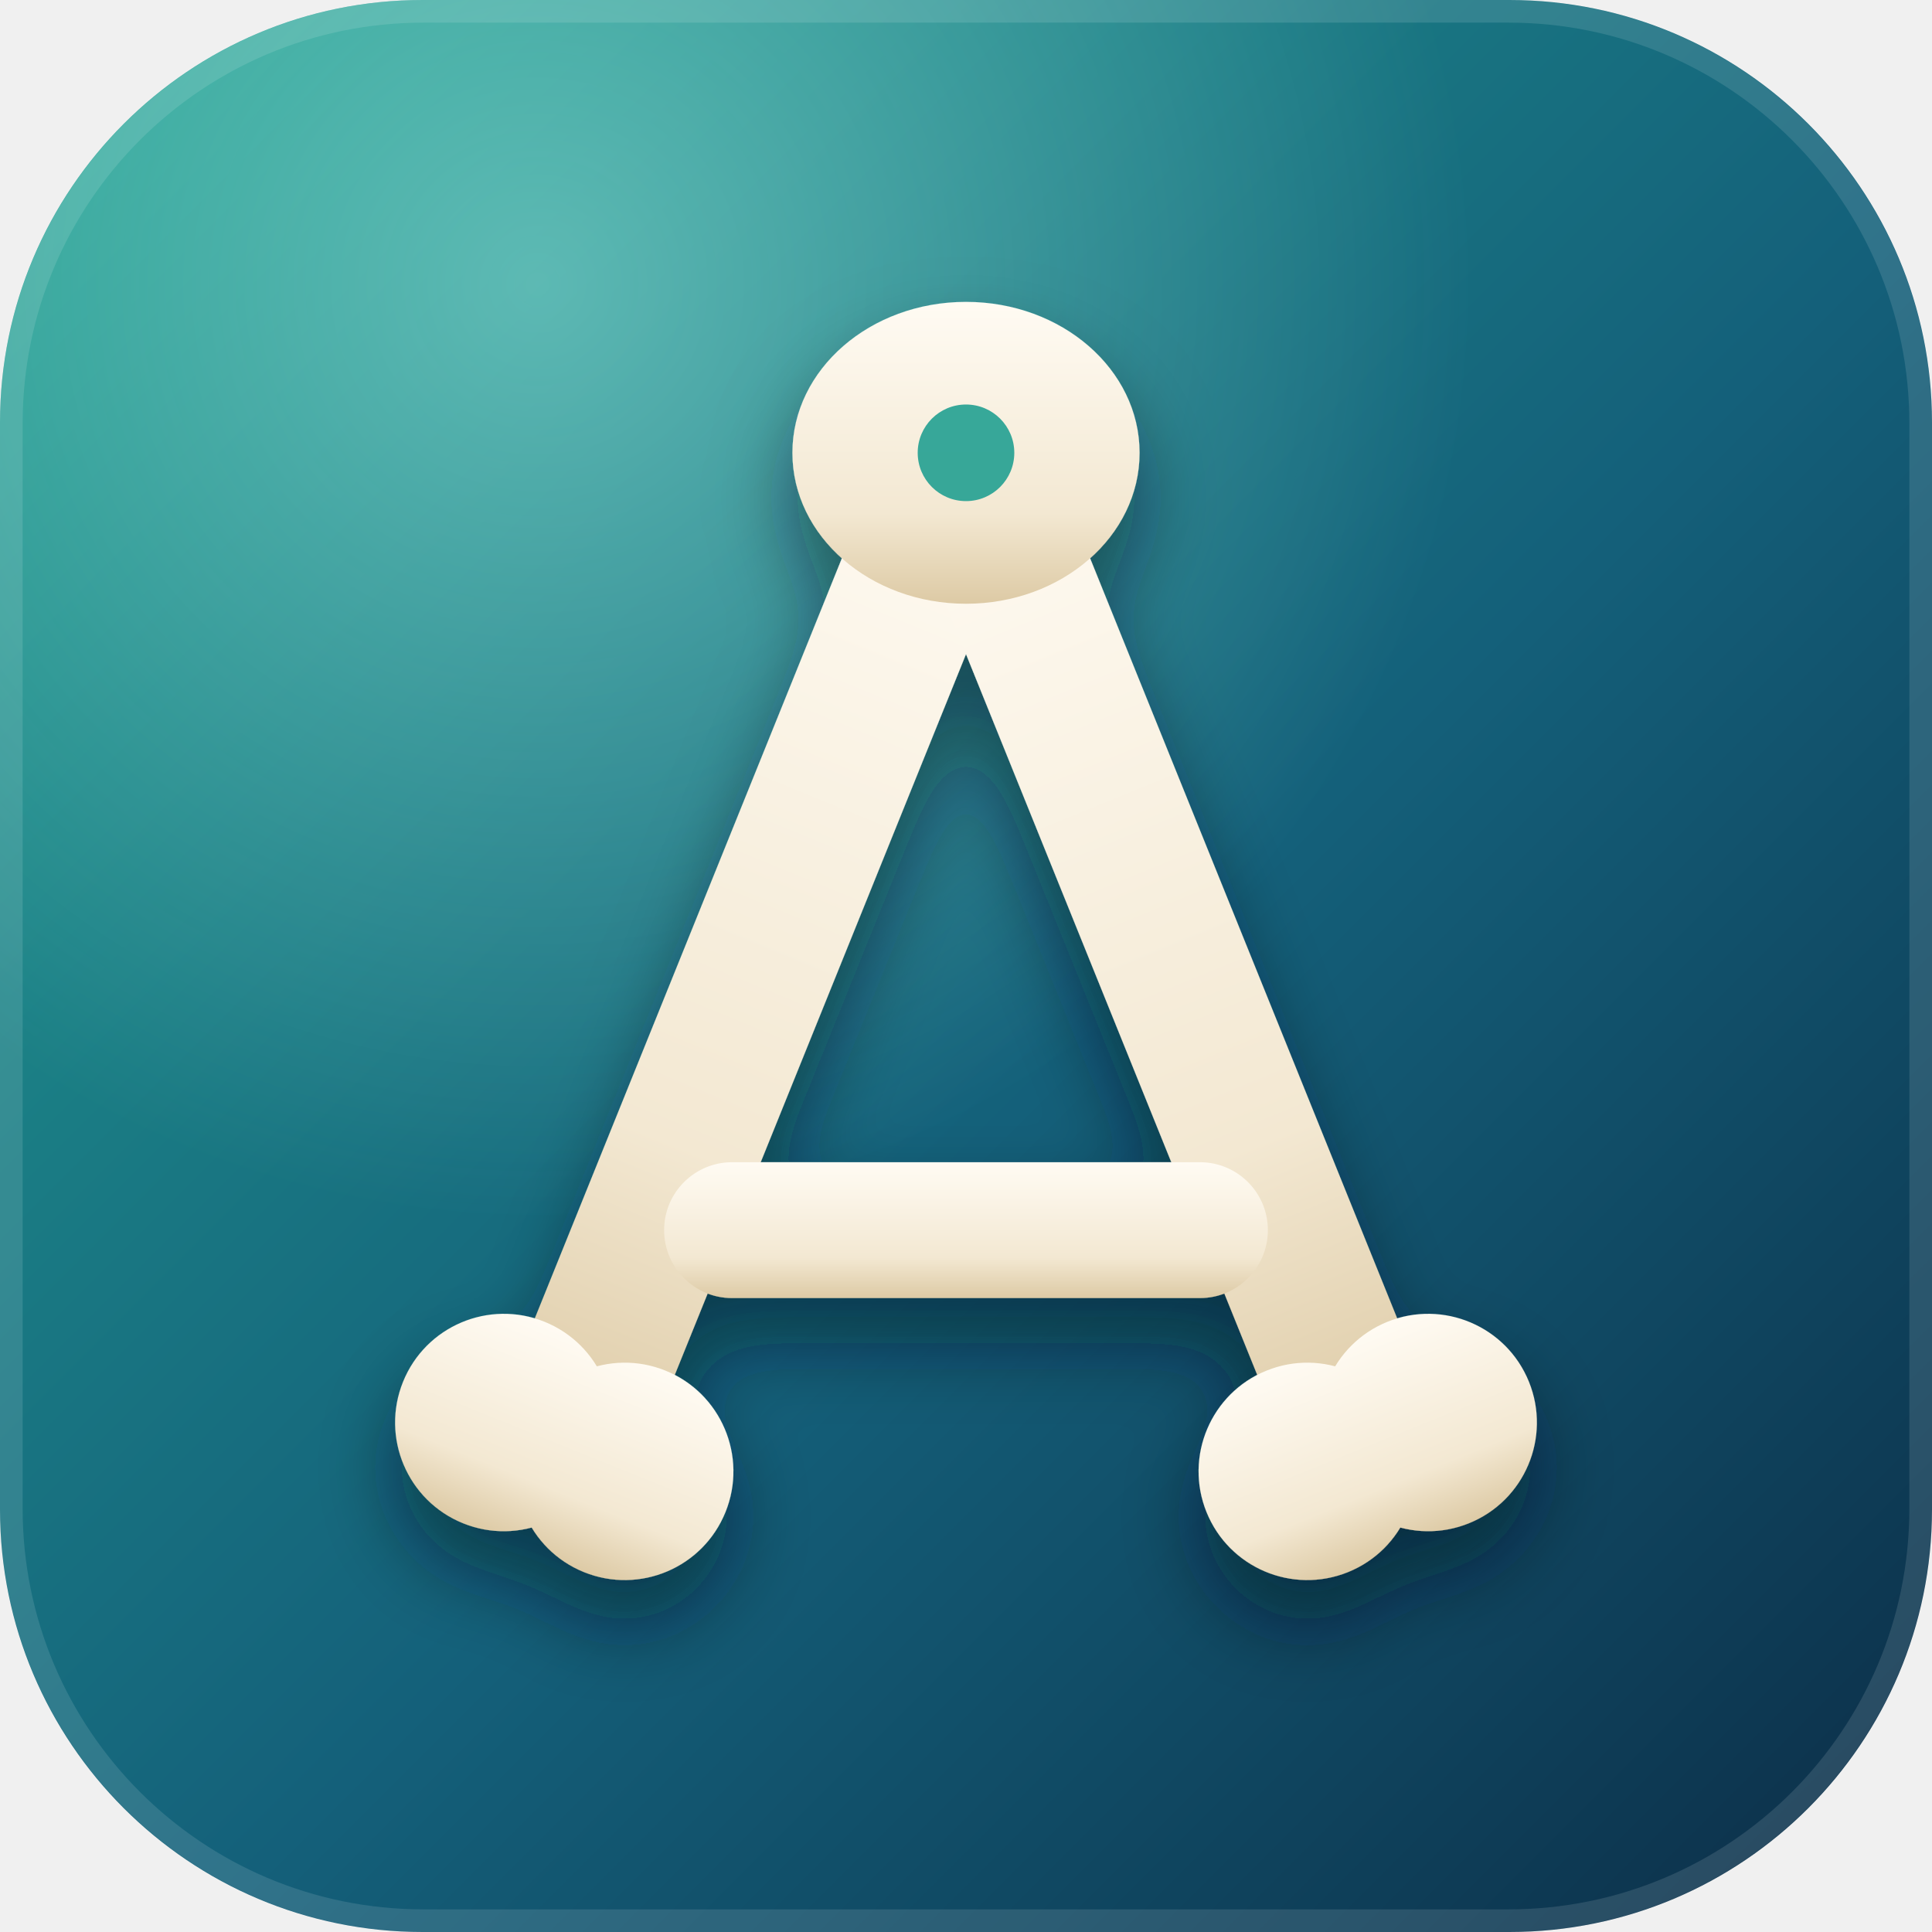
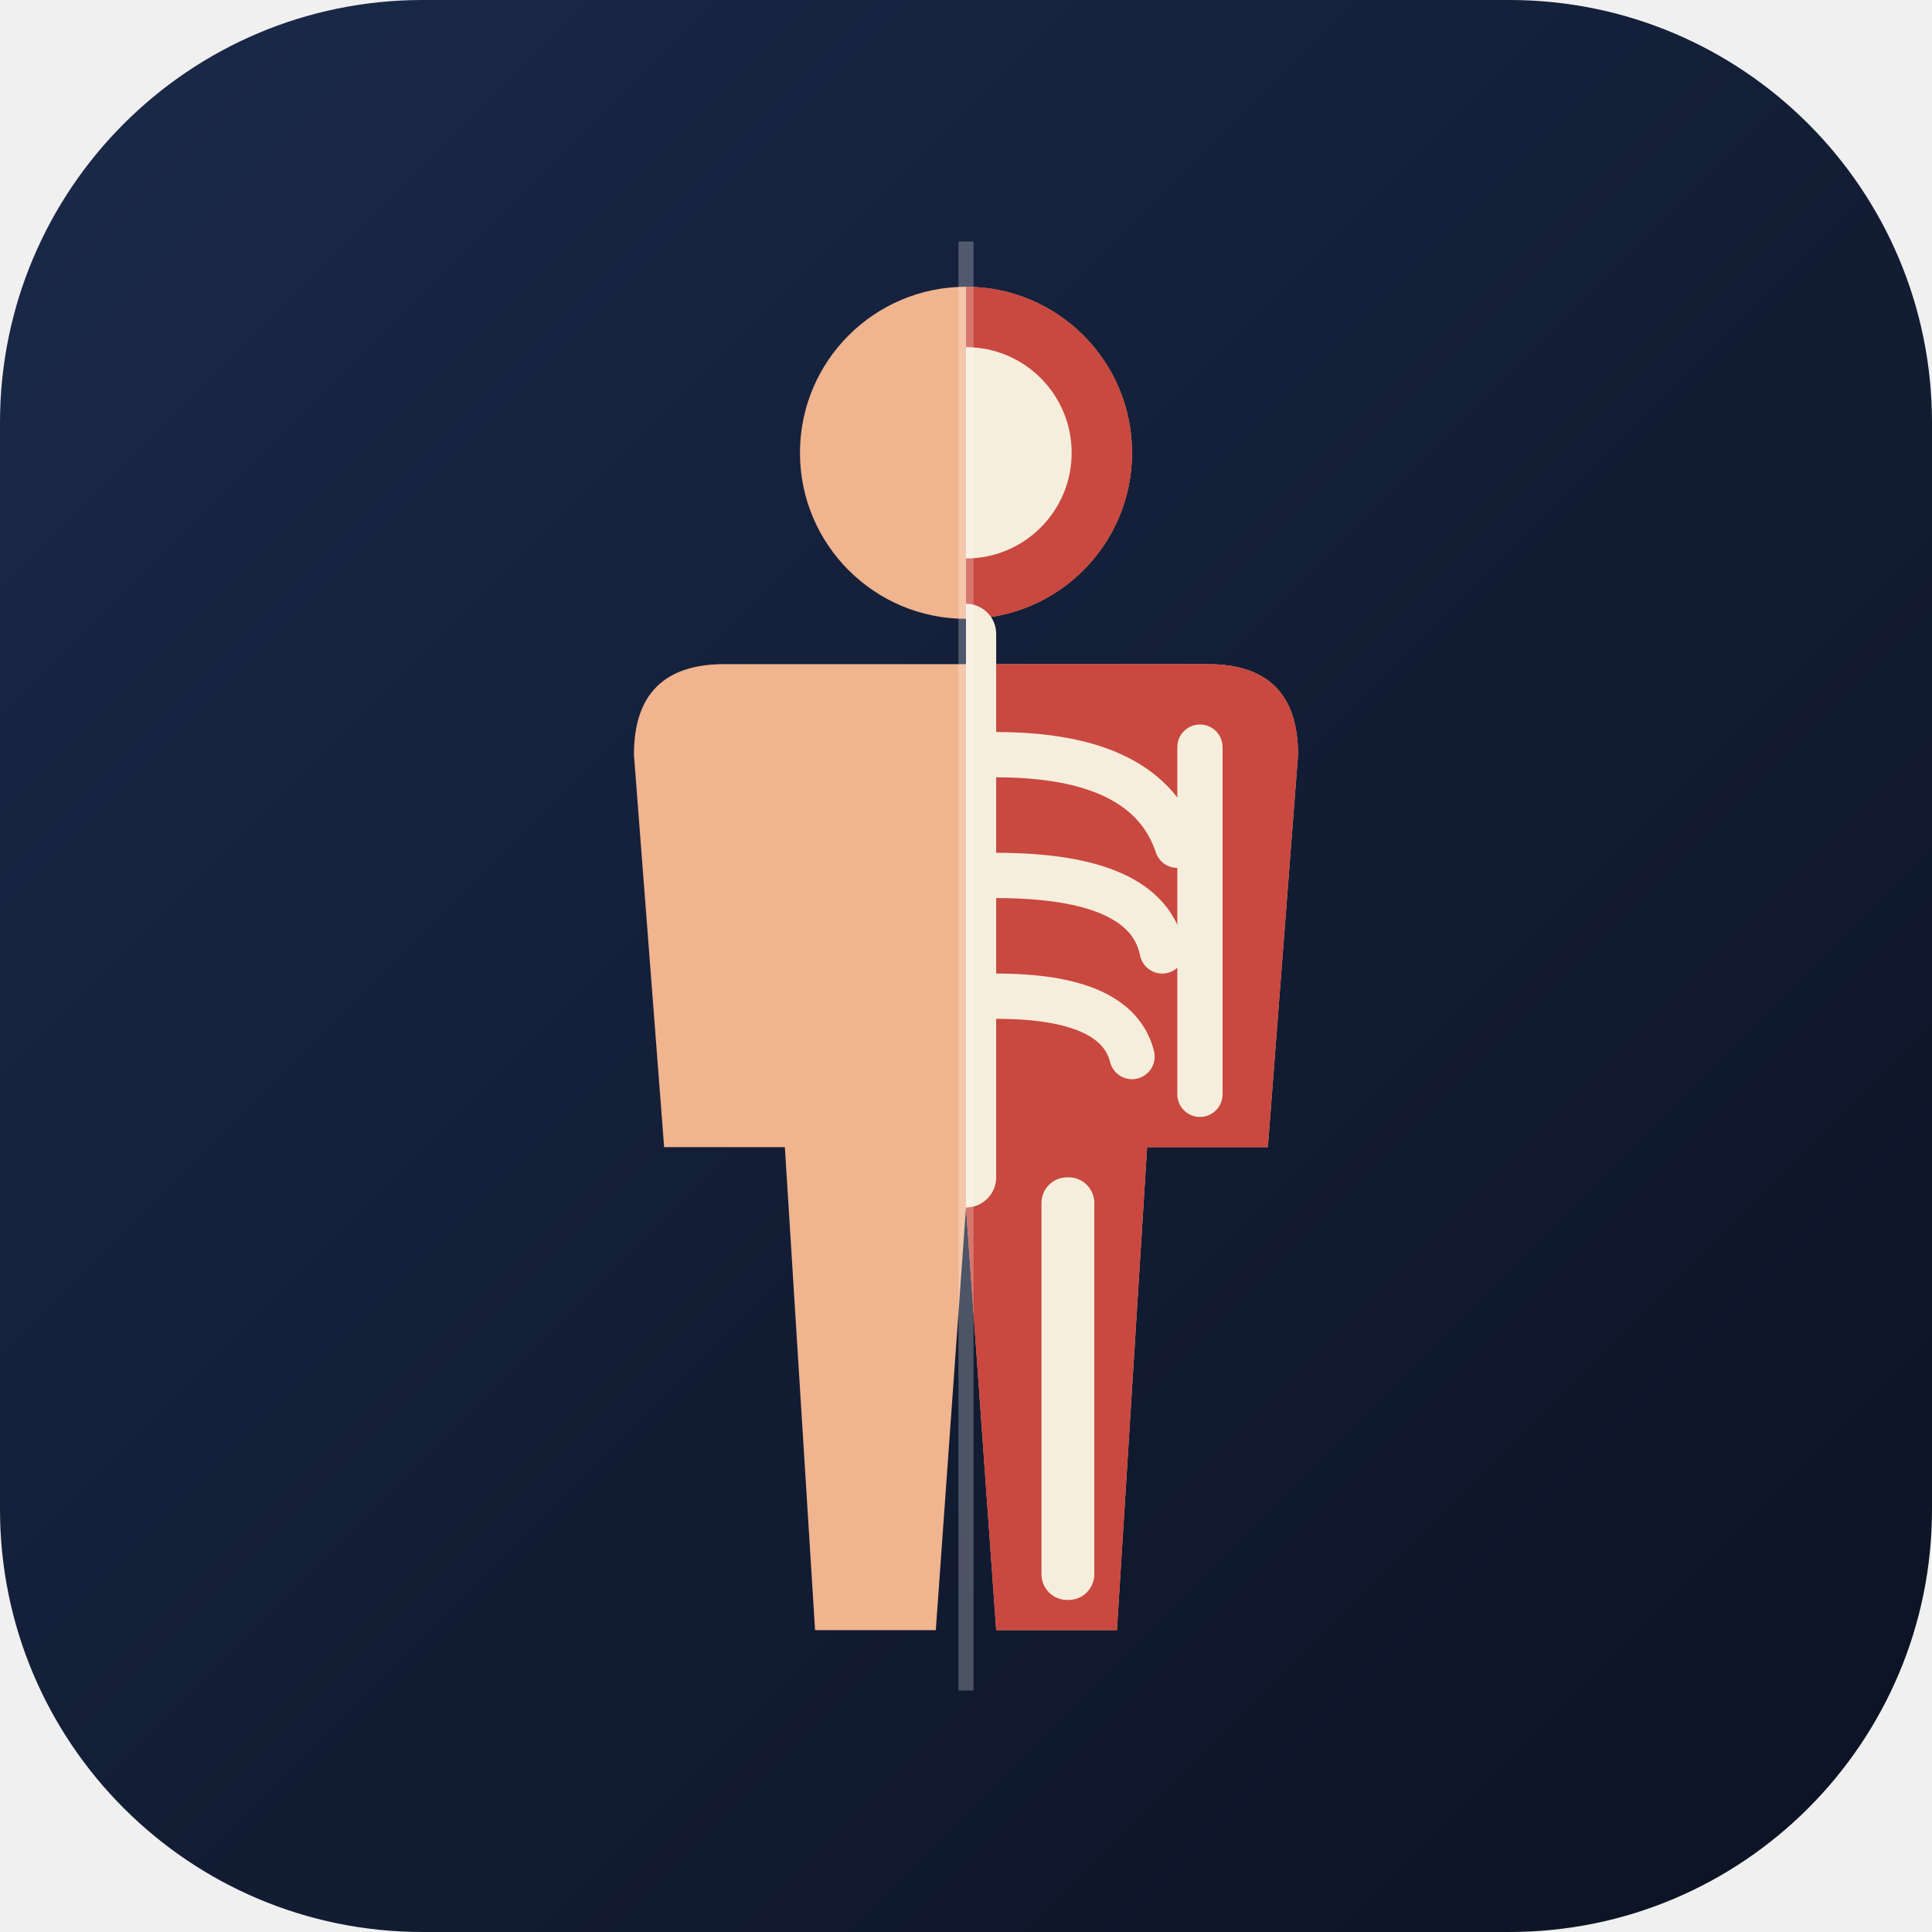
<svg xmlns="http://www.w3.org/2000/svg" viewBox="0 0 128 128">
  <defs>
-     <linearGradient id="bg" x1="0" y1="0" x2="1" y2="1">
-       <stop offset="0" stop-color="#22a091" />
-       <stop offset=".55" stop-color="#14607a" />
-       <stop offset="1" stop-color="#0b2c46" />
+     <linearGradient id="g4" x1="0" y1="0" x2="1" y2="1">
+       <stop offset="0" stop-color="#1b2a4a" />
+       <stop offset="1" stop-color="#0b1222" />
    </linearGradient>
-     <radialGradient id="gl" cx=".28" cy=".15" r=".8">
-       <stop offset="0" stop-color="#b6fff0" stop-opacity=".42" />
-       <stop offset=".6" stop-color="#b6fff0" stop-opacity="0" />
-     </radialGradient>
-     <linearGradient id="bn" x1="0" y1="0" x2="0" y2="1">
-       <stop offset="0" stop-color="#fffbf3" />
-       <stop offset=".7" stop-color="#f3e8d2" />
-       <stop offset="1" stop-color="#ddcaa5" />
-     </linearGradient>
-     <filter id="sh" x="-20%" y="-20%" width="140%" height="140%">
-       <feDropShadow dx="0" dy="3" stdDeviation="2.6" flood-color="#03131b" flood-opacity=".5" />
-     </filter>
+     <clipPath id="c4">
+       <rect x="64" y="0" width="64" height="128" />
+     </clipPath>
  </defs>
-   <rect width="128" height="128" rx="28" fill="url(#bg)" />
-   <rect width="128" height="128" rx="28" fill="url(#gl)" />
-   <rect x=".75" y=".75" width="126.5" height="126.5" rx="27.3" fill="none" stroke="#fff" stroke-opacity=".12" stroke-width="1.5" />
-   <g transform="translate(0 6)">
-     <g filter="url(#sh)" fill="url(#bn)">
-       <g transform="translate(50.69 56.93) rotate(22)">
-         <rect x="-5.0" y="-35.52" width="10" height="71.04" rx="5.0" />
-         <circle cx="-4.32" cy="35.52" r="7.2" />
-         <circle cx="4.32" cy="35.52" r="7.2" />
-       </g>
-       <g transform="translate(77.31 56.93) rotate(-22)">
-         <rect x="-5.0" y="-35.52" width="10" height="71.04" rx="5.0" />
-         <circle cx="-4.32" cy="35.52" r="7.2" />
-         <circle cx="4.32" cy="35.52" r="7.2" />
-       </g>
-       <rect x="44" y="71" width="40" height="9" rx="4.5" />
-       <ellipse cx="64" cy="24" rx="11.5" ry="10" />
+   <rect width="128" height="128" rx="28" fill="url(#g4)" />
+   <g fill="#f0b48f">
+     <circle cx="64" cy="30" r="11" />
+     <path d="M48 44 H80 Q86 44 86 50 L84 76 H76 L74 108 H66 L64 80 L62 108 H54 L52 76 H44 L42 50 Q42 44 48 44 Z" />
+   </g>
+   <g clip-path="url(#c4)">
+     <g fill="#c9483f">
+       <circle cx="64" cy="30" r="11" />
+       <path d="M48 44 H80 Q86 44 86 50 L84 76 H76 L74 108 H66 L64 80 L62 108 H54 L52 76 H44 L42 50 Q42 44 48 44 Z" />
    </g>
-     <circle cx="64" cy="24" r="3.2" fill="#22a091" opacity=".9" />
+     <g fill="#f6eedd">
+       <circle cx="64" cy="30" r="7" />
+       <rect x="62" y="40" width="4" height="40" rx="2" />
+       <path d="M66 50 Q76 50 78 56 M66 58 Q76 58 77 63 M66 66 Q74 66 75 70" stroke="#f6eedd" stroke-width="3" fill="none" stroke-linecap="round" />
+       <rect x="69" y="78" width="3.5" height="28" rx="1.7" />
+       <rect x="78" y="48" width="3" height="26" rx="1.5" />
+     </g>
  </g>
+   <line x1="64" y1="16" x2="64" y2="112" stroke="#ffffff" stroke-opacity=".25" stroke-width="1" />
</svg>
